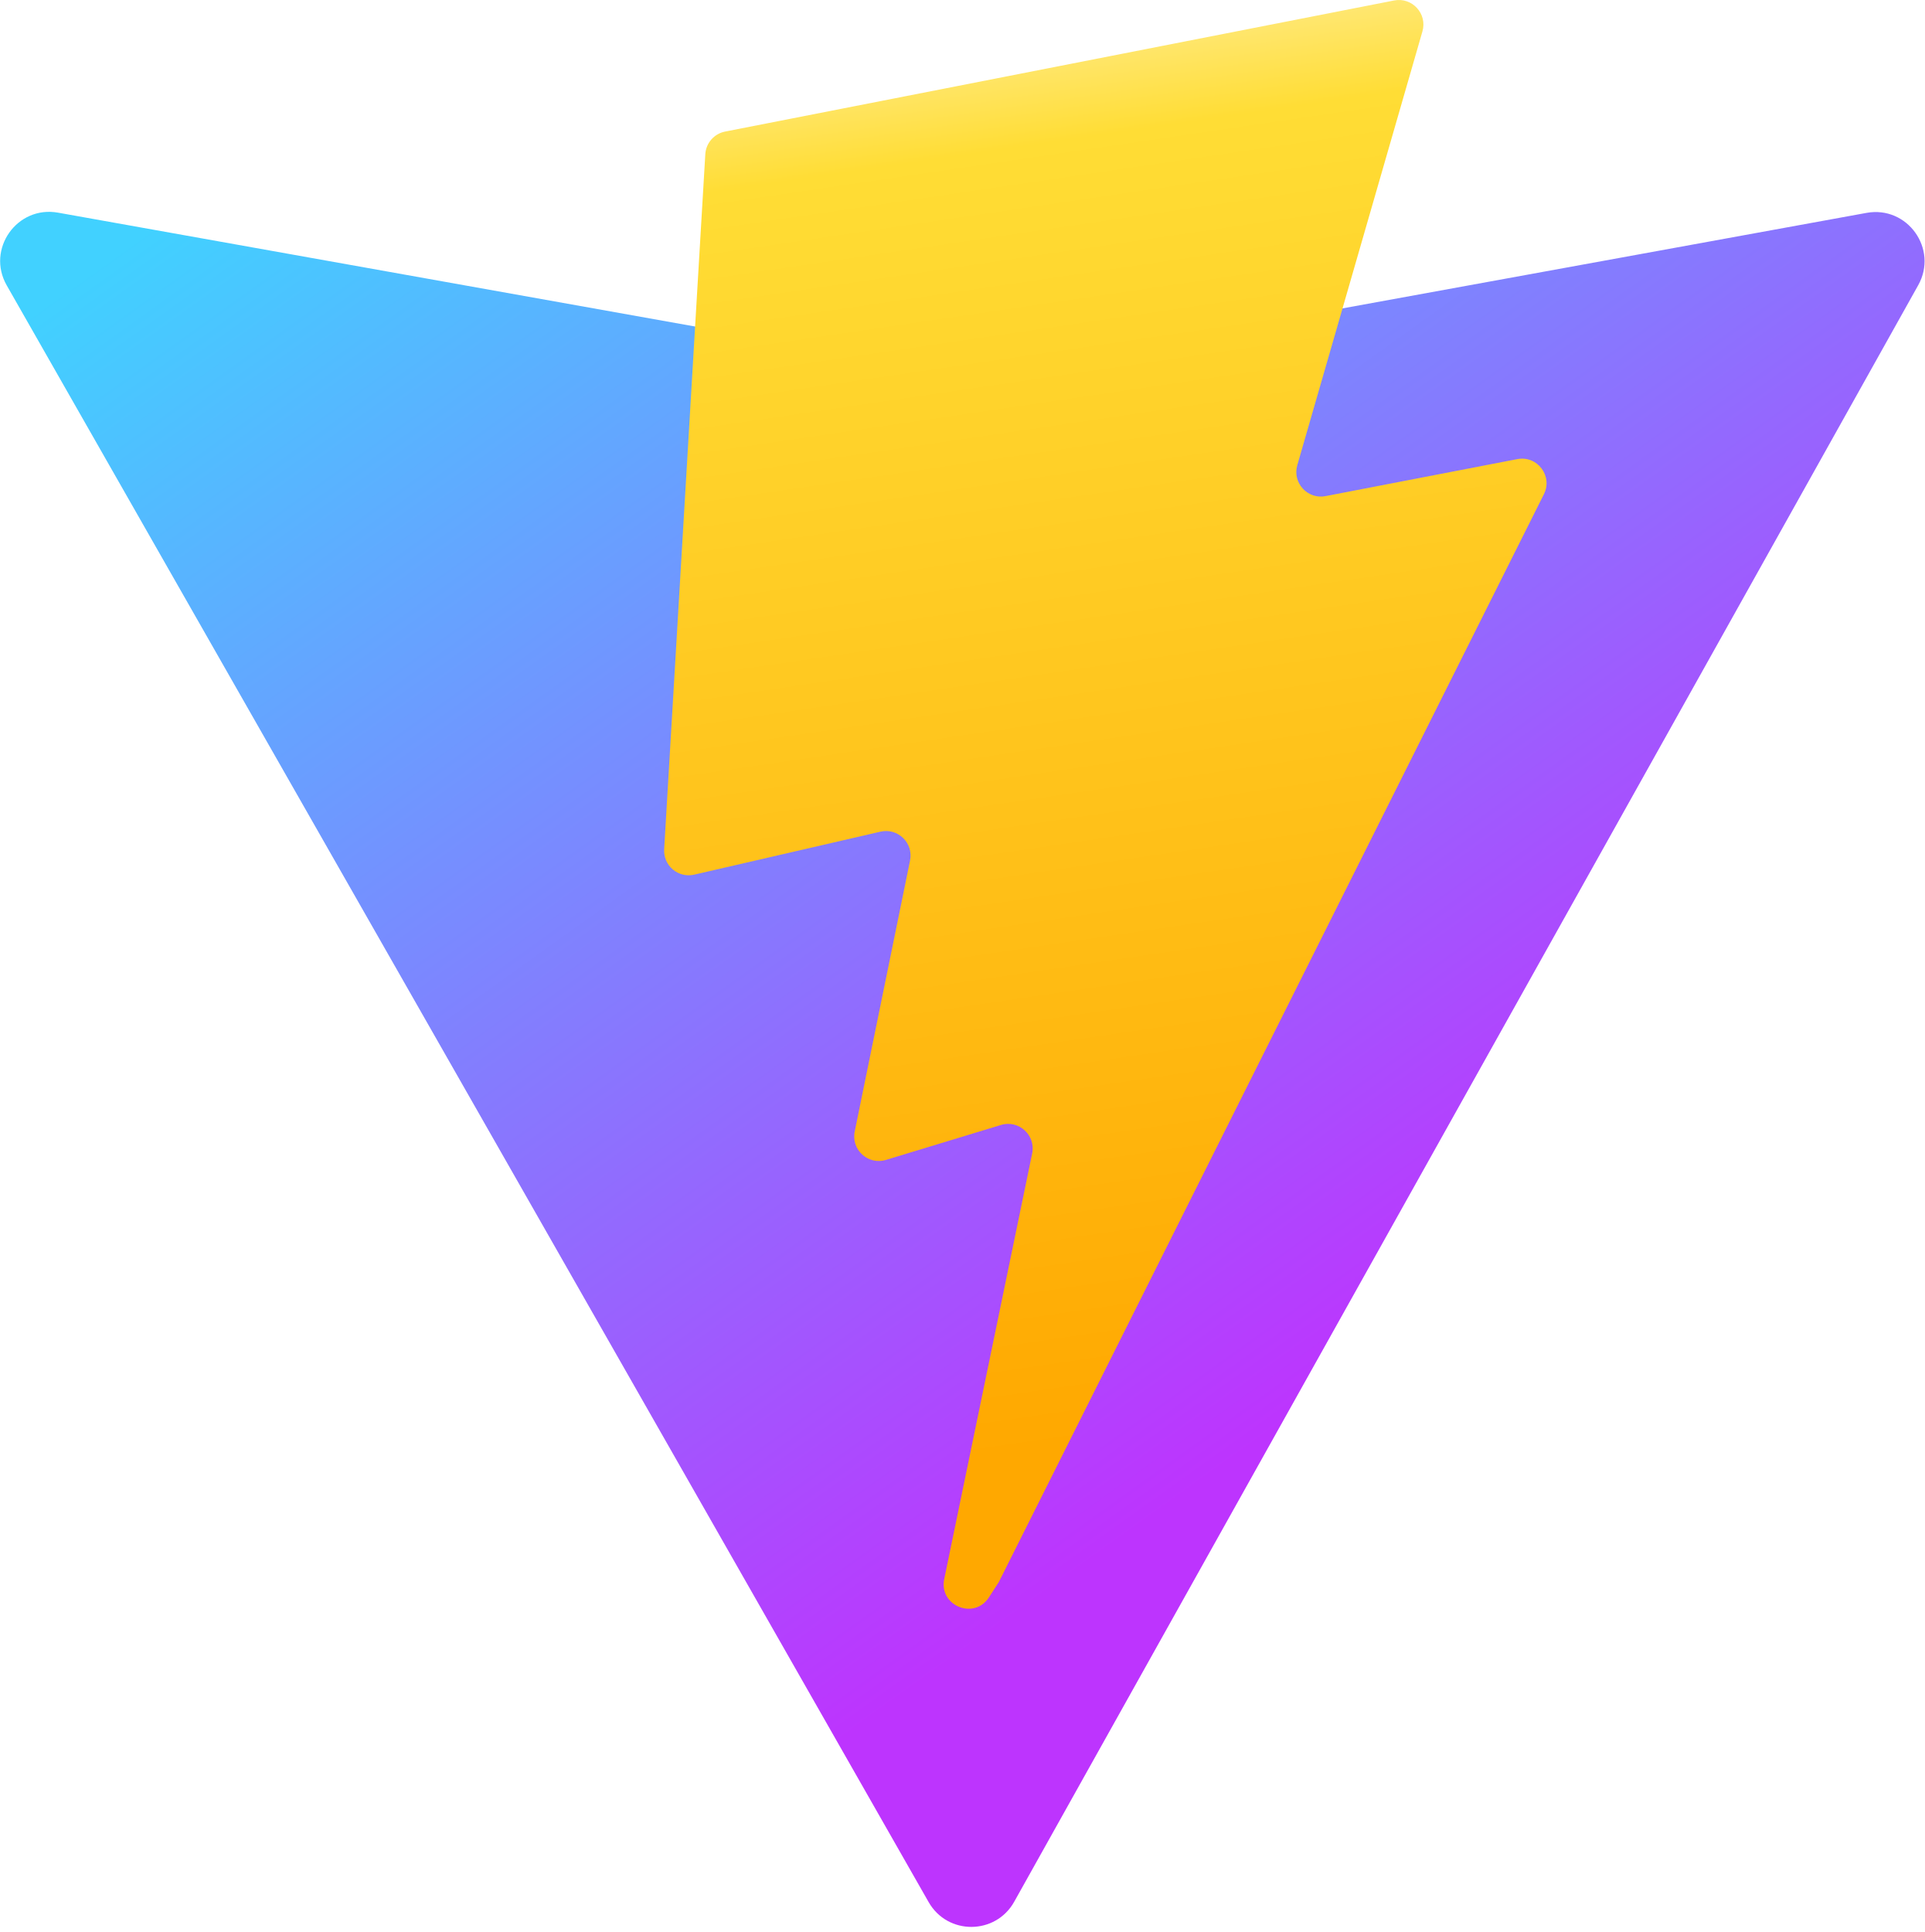
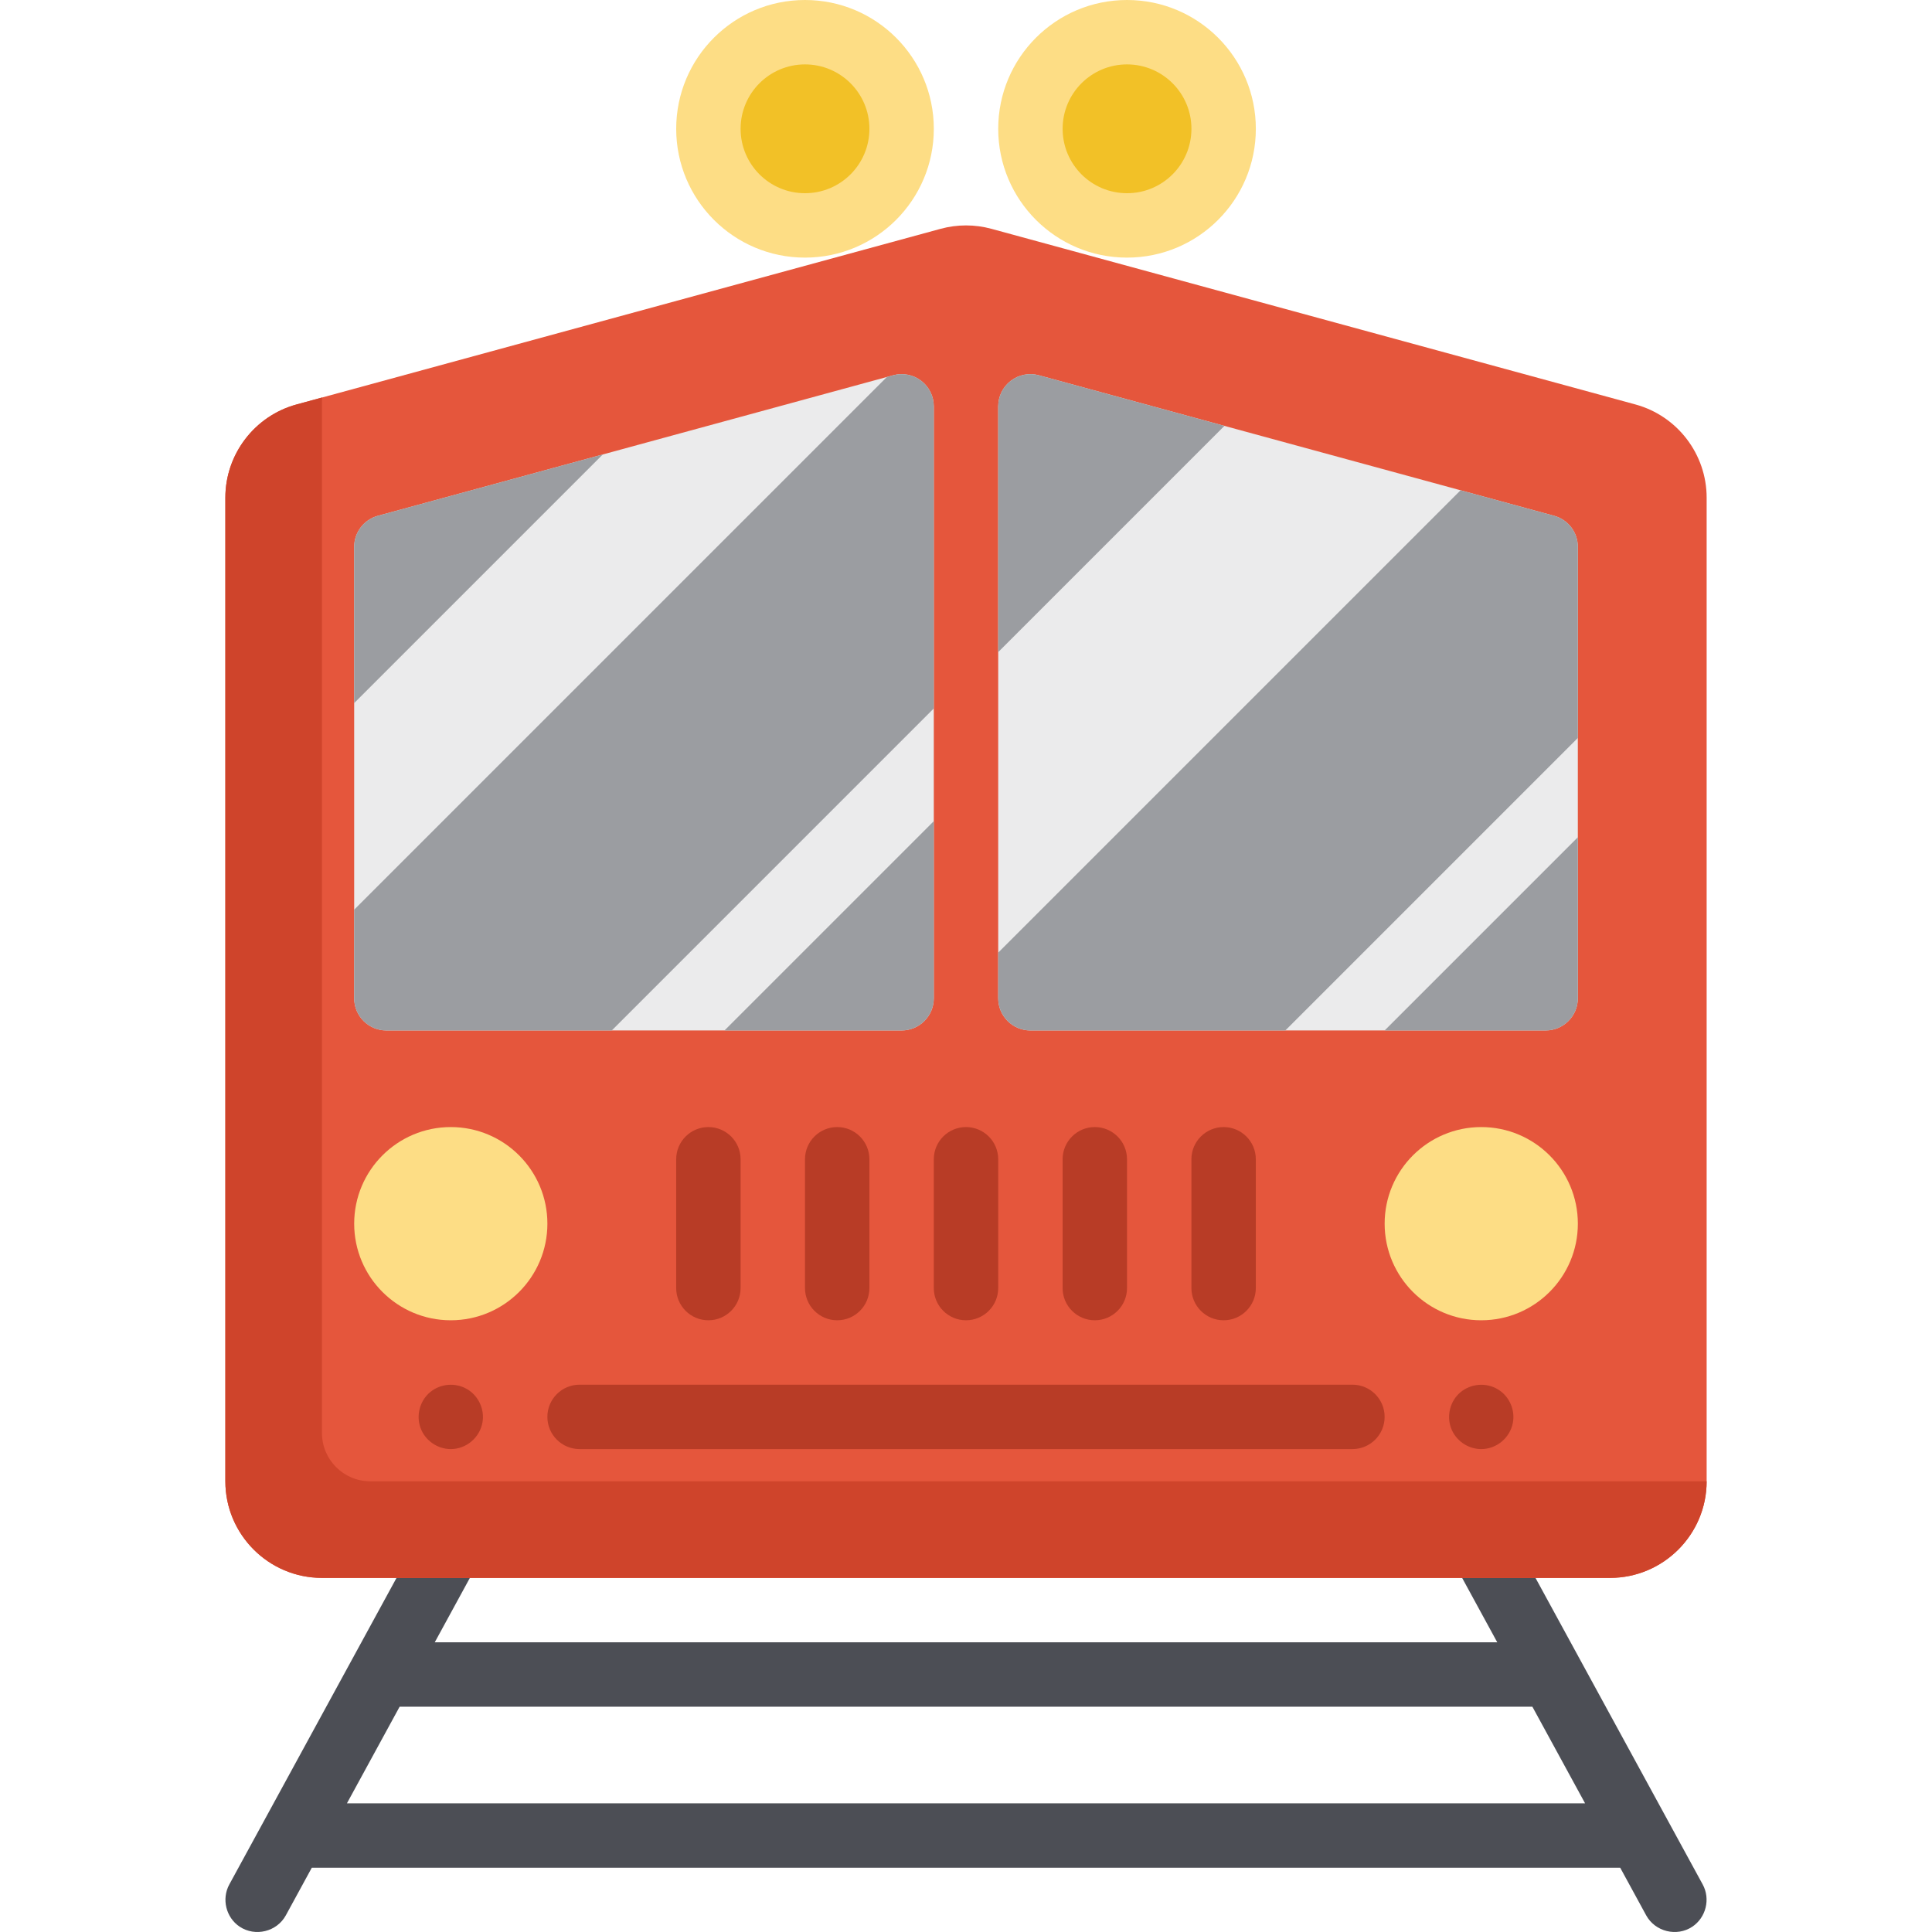
- <svg xmlns="http://www.w3.org/2000/svg" aria-hidden="true" role="img" class="iconify iconify--logos" width="31.88" height="32" preserveAspectRatio="xMidYMid meet" viewBox="0 0 256 257">
-   <defs>
-     <linearGradient id="IconifyId1813088fe1fbc01fb466" x1="-.828%" x2="57.636%" y1="7.652%" y2="78.411%">
-       <stop offset="0%" stop-color="#41D1FF" />
-       <stop offset="100%" stop-color="#BD34FE" />
-     </linearGradient>
-     <linearGradient id="IconifyId1813088fe1fbc01fb467" x1="43.376%" x2="50.316%" y1="2.242%" y2="89.03%">
-       <stop offset="0%" stop-color="#FFEA83" />
-       <stop offset="8.333%" stop-color="#FFDD35" />
-       <stop offset="100%" stop-color="#FFA800" />
-     </linearGradient>
-   </defs>
-   <path fill="url(#IconifyId1813088fe1fbc01fb466)" d="M255.153 37.938L134.897 252.976c-2.483 4.44-8.862 4.466-11.382.048L.875 37.958c-2.746-4.814 1.371-10.646 6.827-9.67l120.385 21.517a6.537 6.537 0 0 0 2.322-.004l117.867-21.483c5.438-.991 9.574 4.796 6.877 9.62Z" />
-   <path fill="url(#IconifyId1813088fe1fbc01fb467)" d="M185.432.063L96.44 17.501a3.268 3.268 0 0 0-2.634 3.014l-5.474 92.456a3.268 3.268 0 0 0 3.997 3.378l24.777-5.718c2.318-.535 4.413 1.507 3.936 3.838l-7.361 36.047c-.495 2.426 1.782 4.5 4.151 3.78l15.304-4.649c2.372-.72 4.652 1.36 4.15 3.788l-11.698 56.621c-.732 3.542 3.979 5.473 5.943 2.437l1.313-2.028l72.516-144.72c1.215-2.423-.88-5.186-3.54-4.672l-25.505 4.922c-2.396.462-4.435-1.77-3.759-4.114l16.646-57.705c.677-2.35-1.37-4.583-3.769-4.113Z" />
+ <svg xmlns="http://www.w3.org/2000/svg" height="800px" width="800px" version="1.1" id="Layer_1" viewBox="0 0 511.999 511.999" xml:space="preserve">
+   <path style="fill:#4C4E55;" d="M451.237,499.408l-51.203-93.872c-2.257-4.138-7.441-5.661-11.578-3.405  c-4.138,2.257-5.662,7.441-3.405,11.578l11.734,21.515H115.217l11.735-21.515c2.256-4.138,0.733-9.321-3.405-11.578  c-4.138-2.254-9.321-0.733-11.578,3.405l-51.203,93.872c-2.089,3.831-0.875,8.782,2.768,11.193c4.121,2.728,9.849,1.32,12.216-3.02  l6.883-12.62h346.736l6.884,12.62c2.363,4.332,8.1,5.756,12.216,3.02C452.106,508.183,453.329,503.245,451.237,499.408z   M91.942,477.894l13.965-25.601h300.188l13.965,25.601H91.942z" />
+   <circle style="fill:#FDDD85;" cx="298.674" cy="34.135" r="34.135" />
+   <circle style="fill:#F2C127;" cx="298.674" cy="34.135" r="17.068" />
+   <circle style="fill:#FDDD85;" cx="213.335" cy="34.135" r="34.135" />
+   <circle style="fill:#F2C127;" cx="213.335" cy="34.135" r="17.068" />
+   <path style="fill:#E5563C;" d="M433.413,107.187L262.736,60.638c-4.406-1.2-9.063-1.202-13.471,0.001L78.589,107.188  c-11.108,3.03-18.866,13.186-18.866,24.699v260.669c0,14.116,11.485,25.601,25.601,25.601h341.353  c14.116,0,25.601-11.485,25.601-25.601V131.887C452.278,120.374,444.521,110.216,433.413,107.187z" />
+   <path style="fill:#CF442B;" d="M85.324,379.755V106.285c0-0.318,0.028-0.63,0.039-0.946l-6.776,1.848  c-11.108,3.029-18.866,13.186-18.866,24.699v260.67c0,14.116,11.485,25.601,25.601,25.601h341.353  c14.116,0,25.601-11.485,25.601-25.601H98.124C91.055,392.555,85.324,386.824,85.324,379.755z" />
+   <g>
+     <circle style="fill:#FDDD85;" cx="392.546" cy="324.285" r="25.601" />
+     <circle style="fill:#FDDD85;" cx="119.463" cy="324.285" r="25.601" />
+   </g>
+   <g>
+     <path style="fill:#B83C26;" d="M256,349.886c-4.713,0-8.534-3.821-8.534-8.534v-34.135c0-4.713,3.821-8.534,8.534-8.534   c4.713,0,8.534,3.821,8.534,8.534v34.135C264.534,346.065,260.713,349.886,256,349.886z" />
+     <path style="fill:#B83C26;" d="M290.135,349.886c-4.713,0-8.534-3.821-8.534-8.534v-34.135c0-4.713,3.821-8.534,8.534-8.534   s8.534,3.821,8.534,8.534v34.135C298.669,346.065,294.848,349.886,290.135,349.886z" />
+     <path style="fill:#B83C26;" d="M324.271,349.886c-4.713,0-8.534-3.821-8.534-8.534v-34.135c0-4.713,3.821-8.534,8.534-8.534   s8.534,3.821,8.534,8.534v34.135C332.805,346.065,328.984,349.886,324.271,349.886z" />
+     <path style="fill:#B83C26;" d="M221.865,349.886c-4.713,0-8.534-3.821-8.534-8.534v-34.135c0-4.713,3.821-8.534,8.534-8.534   s8.534,3.821,8.534,8.534v34.135C230.399,346.065,226.578,349.886,221.865,349.886z" />
+     <path style="fill:#B83C26;" d="M187.73,349.886c-4.713,0-8.534-3.821-8.534-8.534v-34.135c0-4.713,3.821-8.534,8.534-8.534   s8.534,3.821,8.534,8.534v34.135C196.264,346.065,192.443,349.886,187.73,349.886z" />
+   </g>
+   <path style="fill:#EBEBEC;" d="M411.854,136.69L275.313,99.452c-2.562-0.7-5.311-0.164-7.425,1.451  c-2.113,1.615-3.354,4.122-3.354,6.781v156.864c0,4.713,3.821,8.534,8.534,8.534h136.541c4.713,0,8.534-3.821,8.534-8.534V144.922  C418.143,141.075,415.567,137.703,411.854,136.69z" />
+   <g>
+     <path style="fill:#9B9DA1;" d="M275.313,99.451c-2.562-0.7-5.311-0.164-7.425,1.451c-2.113,1.615-3.354,4.122-3.354,6.781v65.127   l59.948-59.948L275.313,99.451z" />
+     <path style="fill:#9B9DA1;" d="M411.854,136.69l-24.791-6.761l-122.53,122.53v12.089c0,4.713,3.821,8.534,8.534,8.534h67.559   l77.516-77.516v-50.644C418.143,141.075,415.567,137.703,411.854,136.69z" />
+     <path style="fill:#9B9DA1;" d="M366.94,273.082h42.669c4.713,0,8.534-3.821,8.534-8.534v-42.669L366.94,273.082z" />
+   </g>
+   <path style="fill:#EBEBEC;" d="M244.114,100.903c-2.115-1.616-4.863-2.152-7.425-1.451L100.147,136.69  c-3.712,1.012-6.289,4.384-6.289,8.233v119.625c0,4.713,3.821,8.534,8.534,8.534h136.541c4.713,0,8.534-3.821,8.534-8.534V107.684  C247.466,105.025,246.227,102.517,244.114,100.903z" />
+   <g>
+     <path style="fill:#9B9DA1;" d="M100.147,136.69c-3.712,1.012-6.289,4.384-6.289,8.233v41.399l65.885-65.885L100.147,136.69z" />
+     <path style="fill:#9B9DA1;" d="M244.114,100.903c-2.115-1.616-4.863-2.152-7.425-1.451l-1.651,0.45L93.858,241.08v23.468   c0,4.713,3.821,8.534,8.534,8.534h59.737l85.338-85.338v-80.06C247.466,105.025,246.227,102.517,244.114,100.903z" />
+     <path style="fill:#9B9DA1;" d="M191.997,273.082h46.936c4.713,0,8.534-3.821,8.534-8.534v-46.936L191.997,273.082z" />
+   </g>
+   <g>
+     <path style="fill:#B83C26;" d="M358.406,384.022H153.594c-4.713,0-8.534-3.821-8.534-8.534s3.821-8.534,8.534-8.534h204.812   c4.713,0,8.534,3.821,8.534,8.534S363.119,384.022,358.406,384.022z" />
+     <path style="fill:#B83C26;" d="M392.541,384.022c-3.53,0-6.789-2.266-8.005-5.581c-1.211-3.302-0.235-7.164,2.461-9.444   c2.787-2.357,6.88-2.693,10.001-0.783c3.011,1.843,4.606,5.474,3.907,8.938C400.11,381.096,396.577,384.022,392.541,384.022z" />
+     <path style="fill:#B83C26;" d="M119.459,384.022c-3.53,0-6.789-2.266-8.005-5.581c-1.236-3.37-0.19-7.275,2.592-9.554   c2.737-2.241,6.675-2.54,9.726-0.762c3.046,1.774,4.715,5.394,4.081,8.861C127.12,381.003,123.559,384.022,119.459,384.022z" />
+   </g>
</svg>
